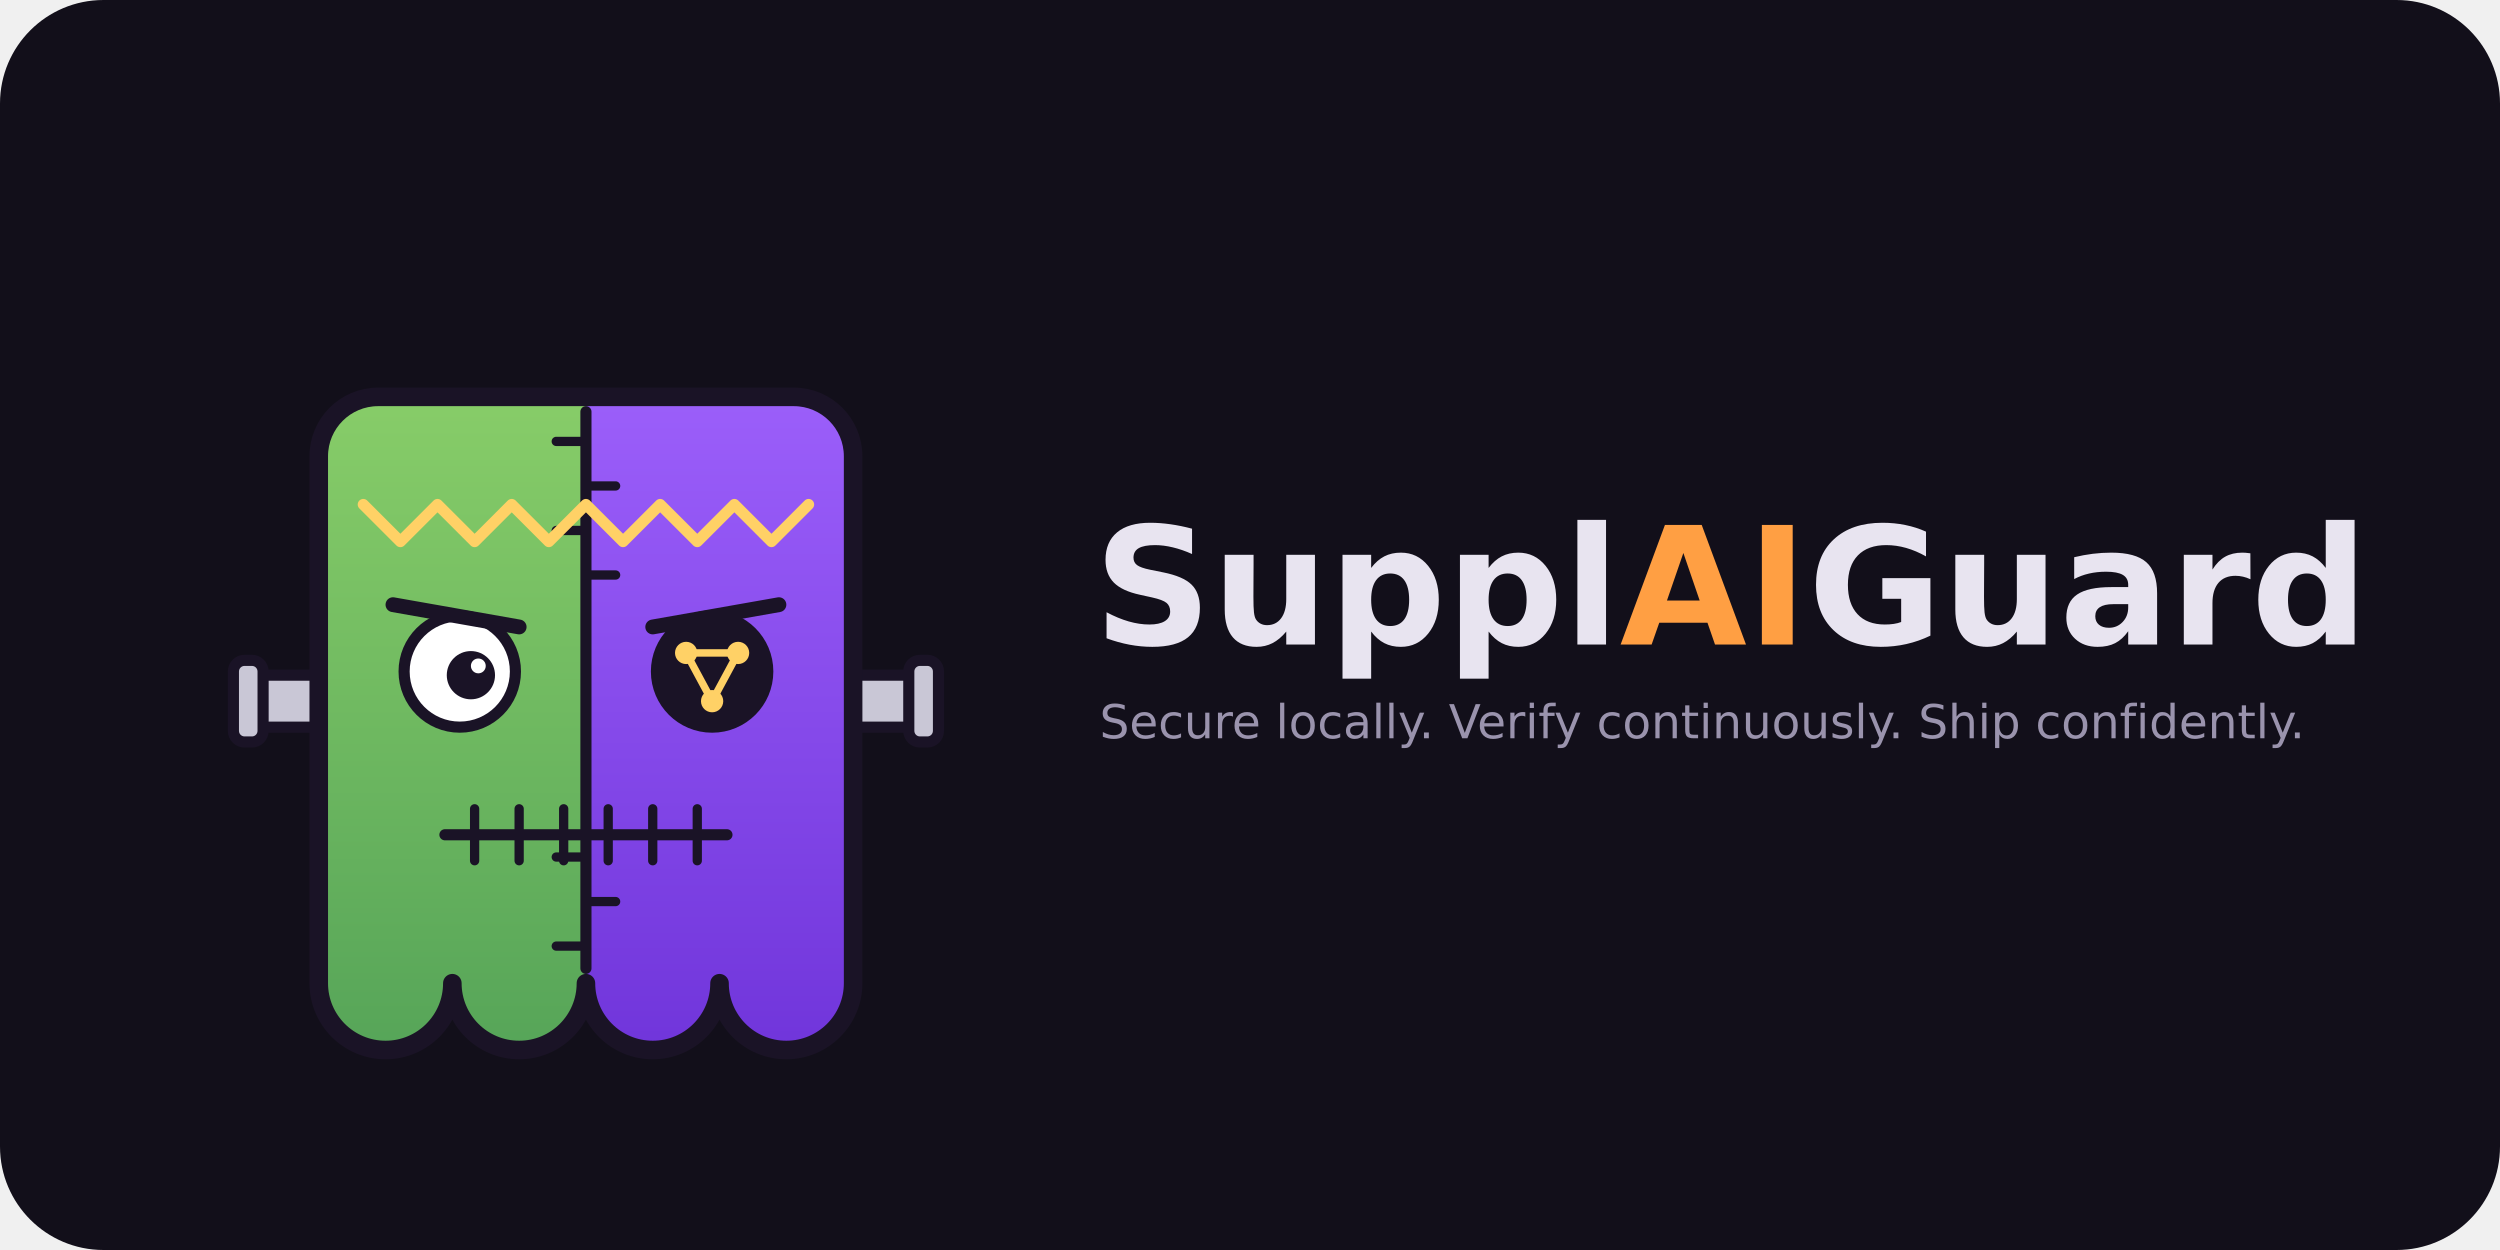
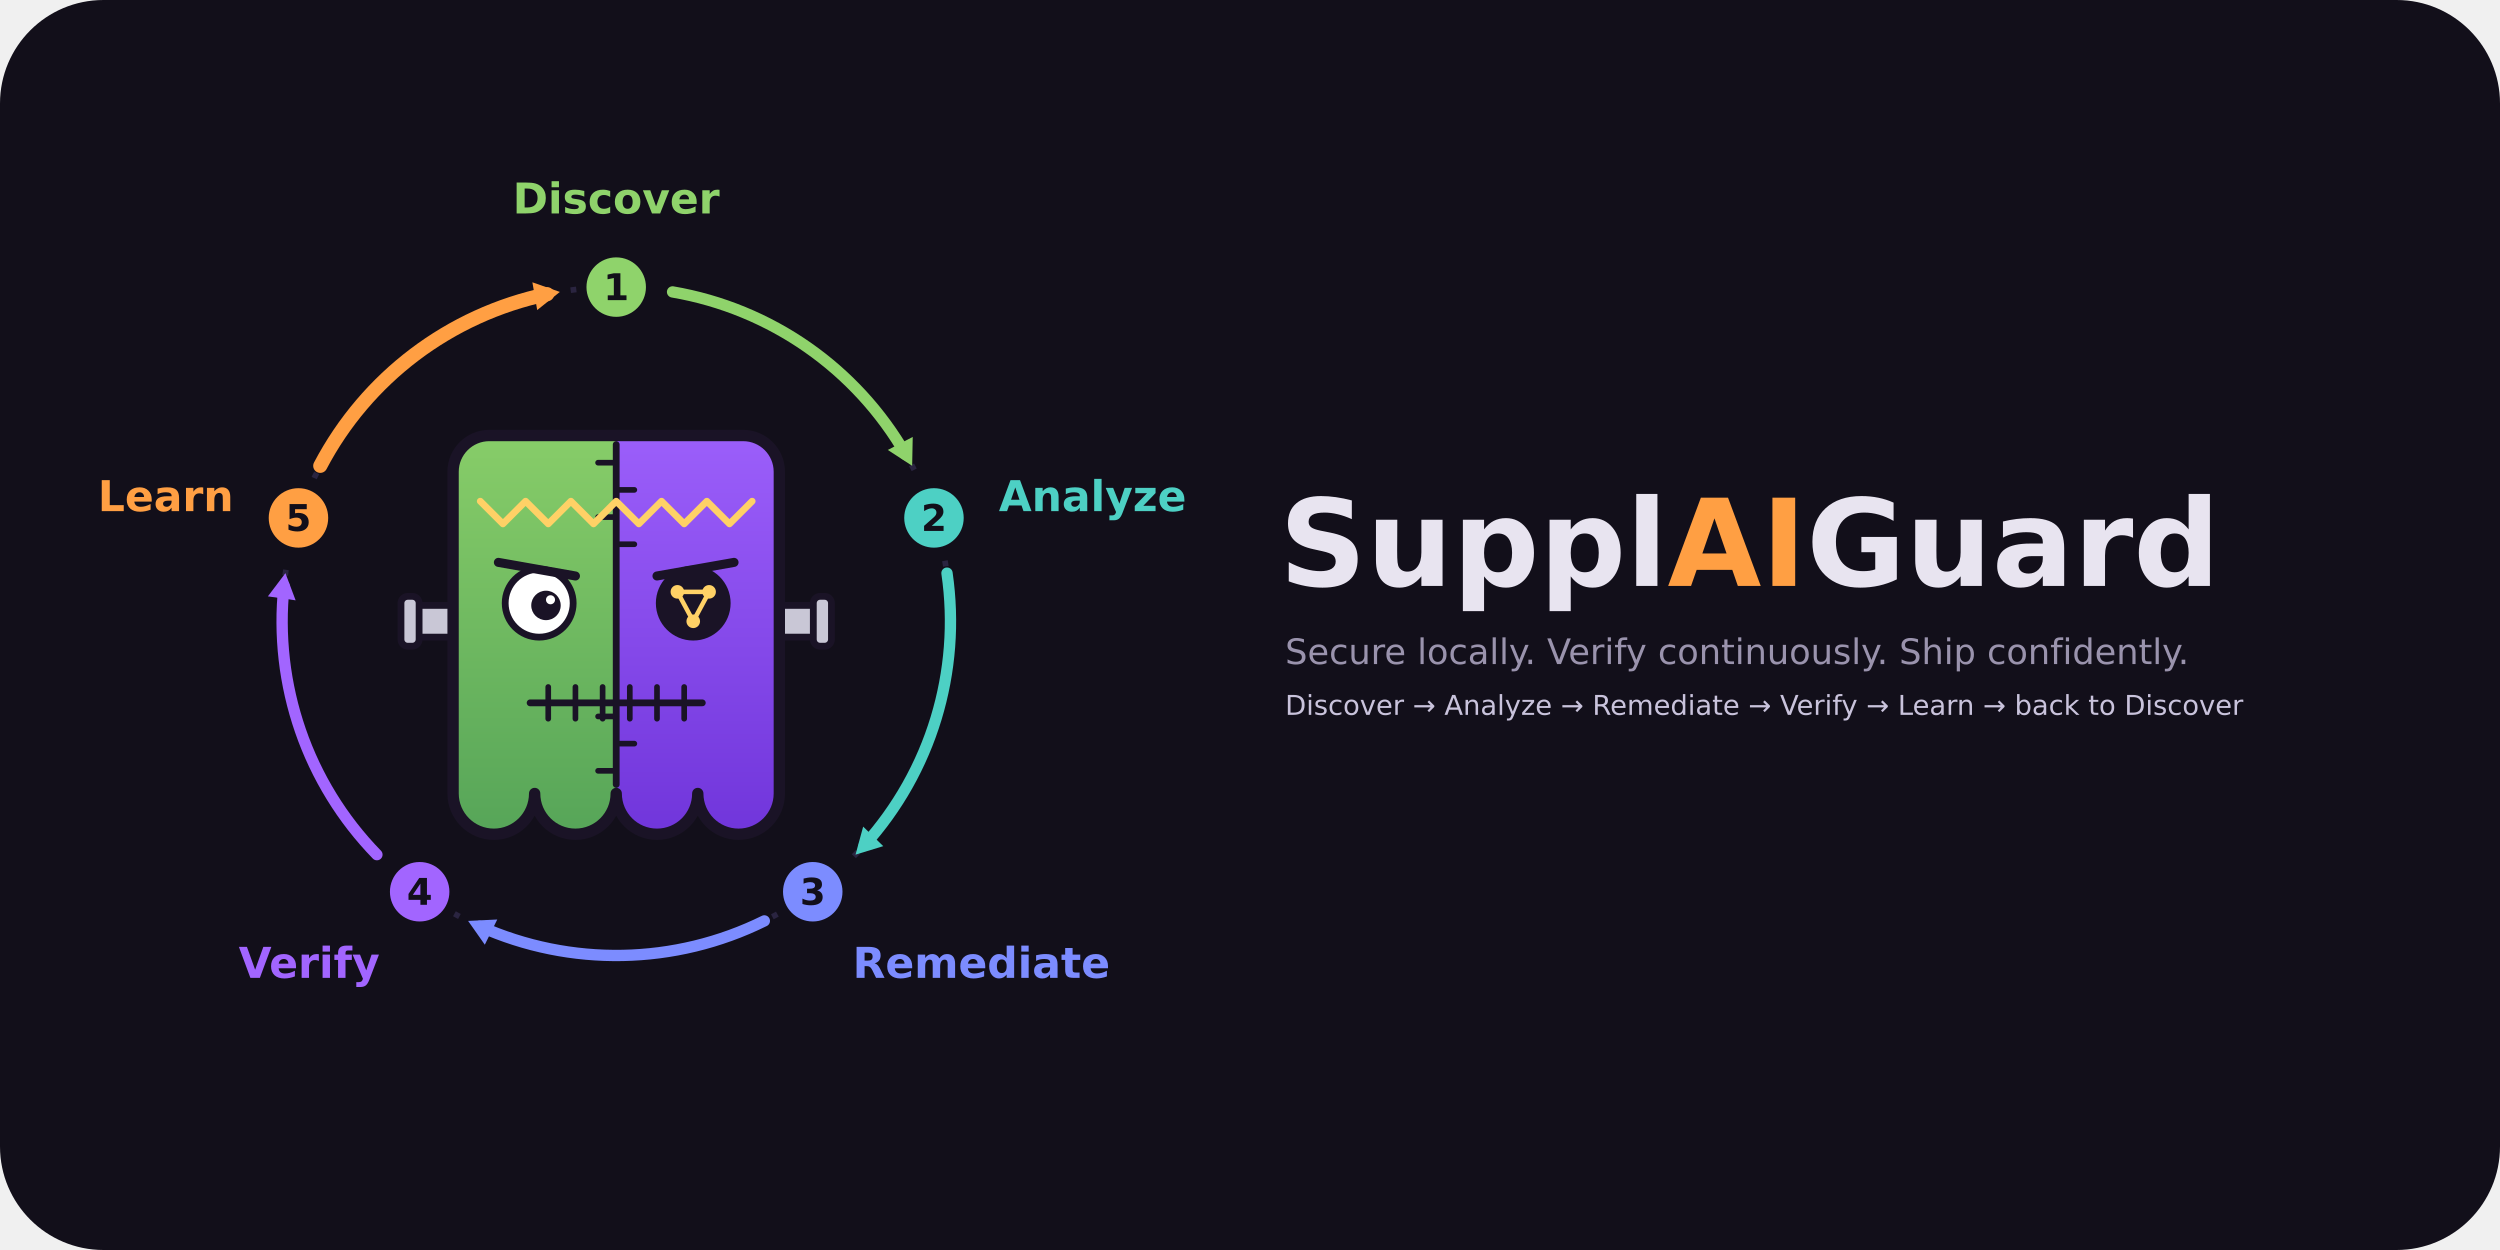
<svg xmlns="http://www.w3.org/2000/svg" width="1280" height="640" viewBox="0 0 1280 640" role="img" aria-labelledby="t d">
  <rect width="1280" height="640" rx="53" fill="#120f1a" />
-   <g transform="translate(110,150) scale(1.9)">
-     <g id="mark">
-       <defs>
-         <clipPath id="shield">
-           <path d="M44,28 H156 A16,16 0 0 1 172,44 V186 A18,18 0 0 1 136,186 A18,18 0 0 1 100,186 A18,18 0 0 1 64,186 A18,18 0 0 1 28,186 V44 A16,16 0 0 1 44,28 Z" />
-         </clipPath>
-         <linearGradient id="gl" x1="0" y1="0" x2="0" y2="1">
-           <stop offset="0" stop-color="#8fd36b" />
-           <stop offset="1" stop-color="#4f9f56" />
-         </linearGradient>
-         <linearGradient id="gr" x1="0" y1="0" x2="0" y2="1">
-           <stop offset="0" stop-color="#a265ff" />
-           <stop offset="1" stop-color="#6a2fd6" />
-         </linearGradient>
-       </defs>
-       <g fill="#c9c7d6" stroke="#1a1326" stroke-width="3" stroke-linejoin="round">
-         <rect x="10" y="103" width="20" height="14" rx="3" />
-         <rect x="5" y="99" width="8" height="22" rx="3" />
-         <rect x="170" y="103" width="20" height="14" rx="3" />
-         <rect x="187" y="99" width="8" height="22" rx="3" />
-       </g>
-       <g clip-path="url(#shield)">
-         <rect x="0" y="0" width="100" height="230" fill="url(#gl)" />
-         <rect x="100" y="0" width="100" height="230" fill="url(#gr)" />
-       </g>
-       <path d="M44,28 H156 A16,16 0 0 1 172,44 V186 A18,18 0 0 1 136,186 A18,18 0 0 1 100,186 A18,18 0 0 1 64,186 A18,18 0 0 1 28,186 V44 A16,16 0 0 1 44,28 Z" fill="none" stroke="#1a1326" stroke-width="5" stroke-linejoin="round" />
-       <g stroke="#1a1326" stroke-width="3" stroke-linecap="round" fill="none">
-         <path d="M100,32 V182" />
-         <path d="M100,40 l-8,0 M100,52 l8,0 M100,64 l-8,0 M100,76 l8,0 M100,152 l-8,0 M100,164 l8,0 M100,176 l-8,0" stroke-width="2.5" />
-         <polyline points="40,57 50,67 60,57 70,67 80,57 90,67 100,57 110,67 120,57 130,67 140,57 150,67 160,57" stroke="#ffd166" stroke-width="3" stroke-linejoin="round" />
-       </g>
-       <g>
-         <circle cx="66" cy="102" r="15" fill="#fff" stroke="#1a1326" stroke-width="3" />
-         <circle cx="69" cy="103" r="6.5" fill="#1a1326" />
-         <circle cx="71" cy="100.5" r="2" fill="#fff" />
-         <path d="M48,84 L82,90" stroke="#1a1326" stroke-width="4" stroke-linecap="round" />
-       </g>
-       <g>
-         <circle cx="134" cy="102" r="15" fill="#1a1326" stroke="#1a1326" stroke-width="3" />
-         <g stroke="#ffd166" stroke-width="2">
-           <path d="M127,97 L141,97 L134,110 Z" fill="none" />
+   <g transform="translate(40,60) scale(1.45)">
+     <g id="loop" fill="none">
+       <circle cx="190" cy="178" r="118" stroke="#2a2440" stroke-width="2" stroke-dasharray="2 7" />
+       <path d="M209.9,61.7 A118,118 0 0 1 292.3,119.2" stroke="#8fd36b" stroke-width="4" stroke-linecap="round" />
+       <polygon points="294.5,123.1 294.7,112.9 285.9,117.5" fill="#8fd36b" />
+       <path d="M306.8,161.0 A118,118 0 0 1 277.6,257.1" stroke="#4dd0c4" stroke-width="4" stroke-linecap="round" />
+       <polygon points="274.5,260.4 284.3,257.4 277.2,250.5" fill="#4dd0c4" />
+       <path d="M242.3,283.8 A118,118 0 0 1 141.8,285.7" stroke="#7c8cff" stroke-width="4" stroke-linecap="round" />
+       <polygon points="137.7,283.8 143.6,292.2 148.0,283.3" fill="#7c8cff" />
+       <path d="M105.5,260.4 A118,118 0 0 1 72.7,165.5" stroke="#a265ff" stroke-width="4" stroke-linecap="round" />
+       <polygon points="73.2,161.0 67.0,169.2 76.8,170.6" fill="#a265ff" />
+       <path d="M85.5,123.1 A118,118 0 0 1 165.6,62.5" stroke="#ff9f43" stroke-width="5" stroke-linecap="round" />
+       <polygon points="170.1,61.7 160.4,58.3 162.1,68.1" fill="#ff9f43" />
+       <circle cx="190.0" cy="60.0" r="12" fill="#8fd36b" stroke="#120f1a" stroke-width="3" />
+       <text x="190.0" y="64.6" text-anchor="middle" font-family="DejaVu Sans, Verdana, Helvetica, Arial, sans-serif" font-size="13" font-weight="800" fill="#120f1a">1</text>
+       <text x="190.0" y="34.0" text-anchor="middle" font-family="DejaVu Sans, Verdana, Helvetica, Arial, sans-serif" font-size="15" font-weight="700" fill="#8fd36b">Discover</text>
+       <circle cx="302.2" cy="141.5" r="12" fill="#4dd0c4" stroke="#120f1a" stroke-width="3" />
+       <text x="302.2" y="146.1" text-anchor="middle" font-family="DejaVu Sans, Verdana, Helvetica, Arial, sans-serif" font-size="13" font-weight="800" fill="#120f1a">2</text>
+       <text x="325.1" y="139.1" text-anchor="start" font-family="DejaVu Sans, Verdana, Helvetica, Arial, sans-serif" font-size="15" font-weight="700" fill="#4dd0c4">Analyze</text>
+       <circle cx="259.4" cy="273.5" r="12" fill="#7c8cff" stroke="#120f1a" stroke-width="3" />
+       <text x="259.4" y="278.1" text-anchor="middle" font-family="DejaVu Sans, Verdana, Helvetica, Arial, sans-serif" font-size="13" font-weight="800" fill="#120f1a">3</text>
+       <text x="273.5" y="303.9" text-anchor="start" font-family="DejaVu Sans, Verdana, Helvetica, Arial, sans-serif" font-size="15" font-weight="700" fill="#7c8cff">Remediate</text>
+       <circle cx="120.6" cy="273.5" r="12" fill="#a265ff" stroke="#120f1a" stroke-width="3" />
+       <text x="120.6" y="278.1" text-anchor="middle" font-family="DejaVu Sans, Verdana, Helvetica, Arial, sans-serif" font-size="13" font-weight="800" fill="#120f1a">4</text>
+       <text x="106.5" y="303.9" text-anchor="end" font-family="DejaVu Sans, Verdana, Helvetica, Arial, sans-serif" font-size="15" font-weight="700" fill="#a265ff">Verify</text>
+       <circle cx="77.8" cy="141.5" r="12" fill="#ff9f43" stroke="#120f1a" stroke-width="3" />
+       <text x="77.8" y="146.1" text-anchor="middle" font-family="DejaVu Sans, Verdana, Helvetica, Arial, sans-serif" font-size="13" font-weight="800" fill="#120f1a">5</text>
+       <text x="54.9" y="139.1" text-anchor="end" font-family="DejaVu Sans, Verdana, Helvetica, Arial, sans-serif" font-size="15" font-weight="700" fill="#ff9f43">Learn</text>
+     </g>
+     <g transform="translate(110,90) scale(0.8)">
+       <g id="mark">
+         <defs>
+           <clipPath id="shield">
+             <path d="M44,28 H156 A16,16 0 0 1 172,44 V186 A18,18 0 0 1 136,186 A18,18 0 0 1 100,186 A18,18 0 0 1 64,186 A18,18 0 0 1 28,186 V44 A16,16 0 0 1 44,28 Z" />
+           </clipPath>
+           <linearGradient id="gl" x1="0" y1="0" x2="0" y2="1">
+             <stop offset="0" stop-color="#8fd36b" />
+             <stop offset="1" stop-color="#4f9f56" />
+           </linearGradient>
+           <linearGradient id="gr" x1="0" y1="0" x2="0" y2="1">
+             <stop offset="0" stop-color="#a265ff" />
+             <stop offset="1" stop-color="#6a2fd6" />
+           </linearGradient>
+         </defs>
+         <g fill="#c9c7d6" stroke="#1a1326" stroke-width="3" stroke-linejoin="round">
+           <rect x="10" y="103" width="20" height="14" rx="3" />
+           <rect x="5" y="99" width="8" height="22" rx="3" />
+           <rect x="170" y="103" width="20" height="14" rx="3" />
+           <rect x="187" y="99" width="8" height="22" rx="3" />
        </g>
-         <g fill="#ffd166">
-           <circle cx="127" cy="97" r="3" />
-           <circle cx="141" cy="97" r="3" />
-           <circle cx="134" cy="110" r="3" />
+         <g clip-path="url(#shield)">
+           <rect x="0" y="0" width="100" height="230" fill="url(#gl)" />
+           <rect x="100" y="0" width="100" height="230" fill="url(#gr)" />
        </g>
-         <path d="M118,90 L152,84" stroke="#1a1326" stroke-width="4" stroke-linecap="round" />
-       </g>
-       <g stroke="#1a1326" stroke-width="3" stroke-linecap="round">
-         <path d="M62,146 H138" fill="none" />
-         <path d="M70,139 v14 M82,139 v14 M94,139 v14 M106,139 v14 M118,139 v14 M130,139 v14" stroke-width="2.5" />
+         <path d="M44,28 H156 A16,16 0 0 1 172,44 V186 A18,18 0 0 1 136,186 A18,18 0 0 1 100,186 A18,18 0 0 1 64,186 A18,18 0 0 1 28,186 V44 A16,16 0 0 1 44,28 Z" fill="none" stroke="#1a1326" stroke-width="5" stroke-linejoin="round" />
+         <g stroke="#1a1326" stroke-width="3" stroke-linecap="round" fill="none">
+           <path d="M100,32 V182" />
+           <path d="M100,40 l-8,0 M100,52 l8,0 M100,64 l-8,0 M100,76 l8,0 M100,152 l-8,0 M100,164 l8,0 M100,176 l-8,0" stroke-width="2.5" />
+           <polyline points="40,57 50,67 60,57 70,67 80,57 90,67 100,57 110,67 120,57 130,67 140,57 150,67 160,57" stroke="#ffd166" stroke-width="3" stroke-linejoin="round" />
+         </g>
+         <g>
+           <circle cx="66" cy="102" r="15" fill="#fff" stroke="#1a1326" stroke-width="3" />
+           <circle cx="69" cy="103" r="6.5" fill="#1a1326" />
+           <circle cx="71" cy="100.5" r="2" fill="#fff" />
+           <path d="M48,84 L82,90" stroke="#1a1326" stroke-width="4" stroke-linecap="round" />
+         </g>
+         <g>
+           <circle cx="134" cy="102" r="15" fill="#1a1326" stroke="#1a1326" stroke-width="3" />
+           <g stroke="#ffd166" stroke-width="2">
+             <path d="M127,97 L141,97 L134,110 Z" fill="none" />
+           </g>
+           <g fill="#ffd166">
+             <circle cx="127" cy="97" r="3" />
+             <circle cx="141" cy="97" r="3" />
+             <circle cx="134" cy="110" r="3" />
+           </g>
+           <path d="M118,90 L152,84" stroke="#1a1326" stroke-width="4" stroke-linecap="round" />
+         </g>
+         <g stroke="#1a1326" stroke-width="3" stroke-linecap="round">
+           <path d="M62,146 H138" fill="none" />
+           <path d="M70,139 v14 M82,139 v14 M94,139 v14 M106,139 v14 M118,139 v14 M130,139 v14" stroke-width="2.5" />
+         </g>
      </g>
    </g>
  </g>
-   <text x="560" y="330" font-family="DejaVu Sans, Verdana, Helvetica, Arial, sans-serif" font-size="84" font-weight="800" fill="#e8e4f0">Suppl<tspan fill="#ff9f43">AI</tspan>Guard</text>
-   <text x="563" y="378" font-family="DejaVu Sans, Verdana, Helvetica, Arial, sans-serif" font-size="24" fill="#9a93ad">Secure locally. Verify continuously. Ship confidently.</text>
+   <text x="655" y="300" font-family="DejaVu Sans, Verdana, Helvetica, Arial, sans-serif" font-size="62" font-weight="800" fill="#e8e4f0">Suppl<tspan fill="#ff9f43">AI</tspan>Guard</text>
+   <text x="658" y="340" font-family="DejaVu Sans, Verdana, Helvetica, Arial, sans-serif" font-size="18" fill="#9a93ad">Secure locally. Verify continuously. Ship confidently.</text>
+   <text x="658" y="366" font-family="DejaVu Sans, Verdana, Helvetica, Arial, sans-serif" font-size="14" fill="#c9c3dc">Discover → Analyze → Remediate → Verify → Learn → back to Discover</text>
</svg>
